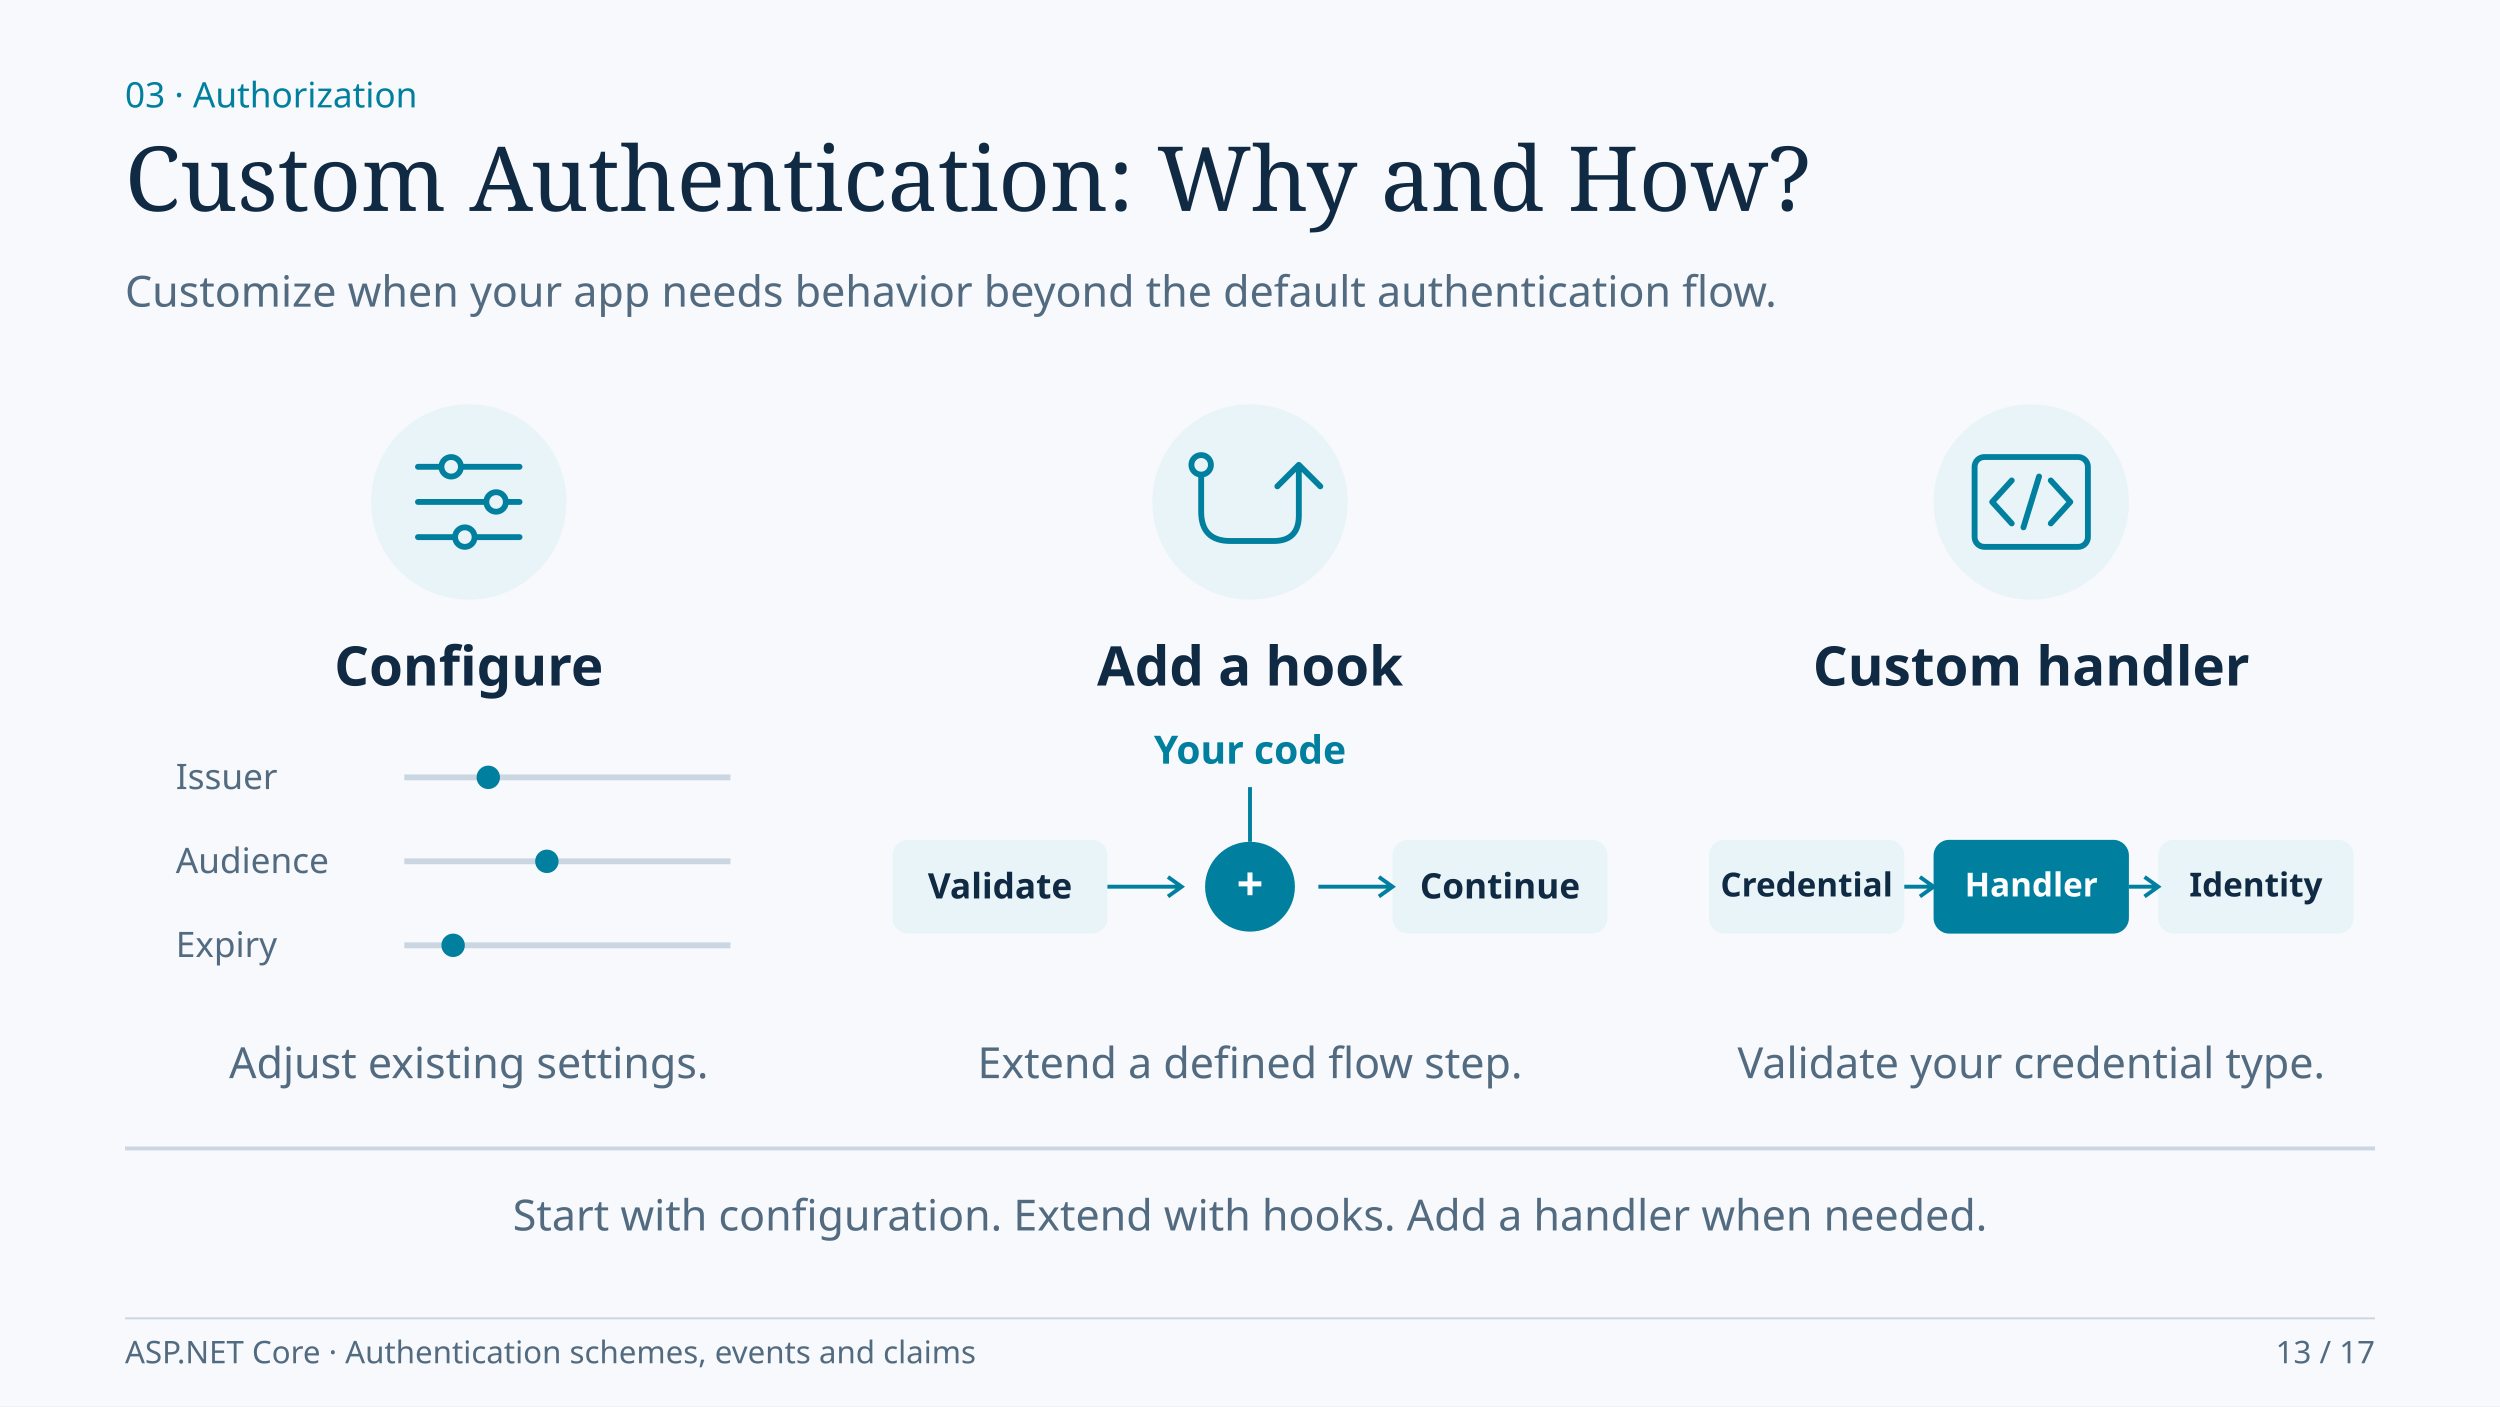
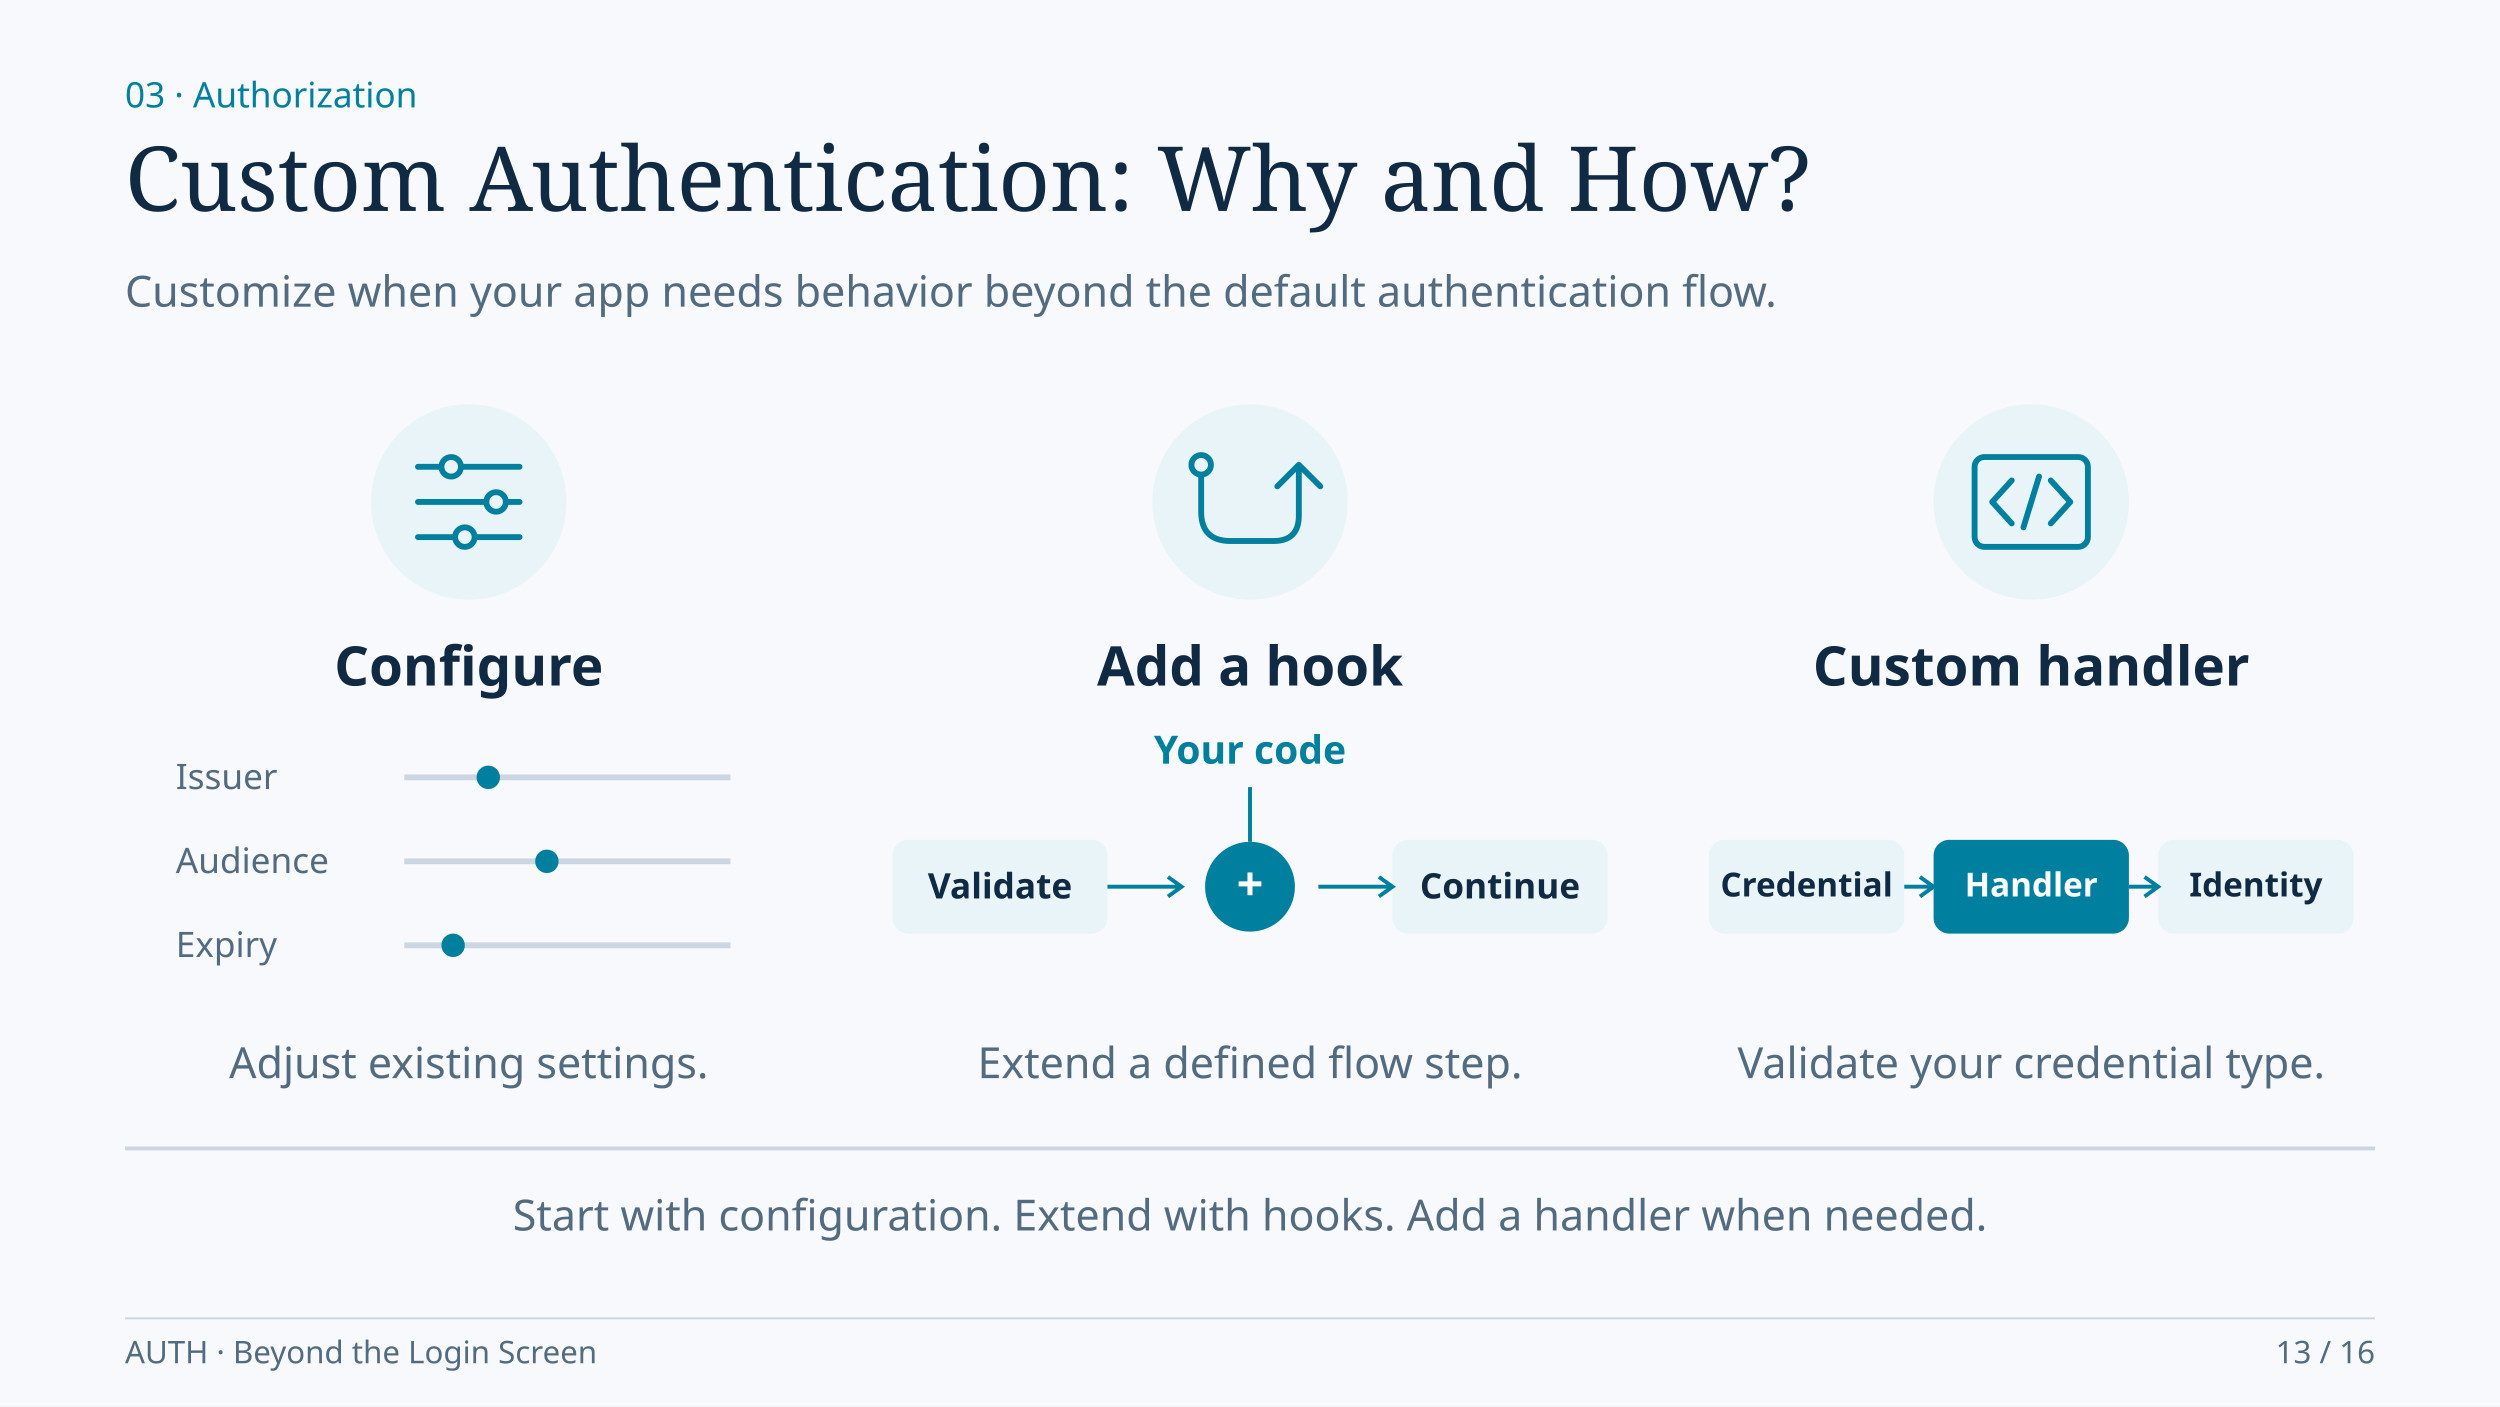
<svg xmlns="http://www.w3.org/2000/svg" viewBox="0 0 1280 720" data-pptx-page-role="content" font-family="Segoe UI, sans-serif">
  <rect id="background" data-pptx-role="background" width="1280" height="720" fill="#F7F9FC" />
  <g id="title" data-pptx-bounds="64 33 1152 148">
    <text id="agenda-section" x="64" y="55" font-size="18" fill="#007F9E">03 · Authorization</text>
    <text id="slide-title" x="64" y="108" font-size="46" fill="#102A43" font-family="Cambria, serif">Custom Authentication: Why and How?</text>
    <text id="slide-context" x="64" y="157" font-size="22" fill="#526B80">Customize when your app needs behavior beyond the default authentication flow.</text>
  </g>
  <g id="main-visual" data-pptx-bounds="64 198 1152 448">
    <circle cx="240" cy="257" r="50" fill="#E8F4F8" />
    <g transform="translate(240 257)" fill="none" stroke="#007F9E" stroke-width="3" stroke-linecap="round" stroke-linejoin="round">
      <path d="M -26 -18 H 26 M -26 0 H 26 M -26 18 H 26" />
      <circle cx="-9" cy="-18" r="5" fill="#E8F4F8" />
      <circle cx="14" cy="0" r="5" fill="#E8F4F8" />
      <circle cx="-2" cy="18" r="5" fill="#E8F4F8" />
    </g>
    <text x="240" y="351" text-anchor="middle" font-size="28" fill="#102A43" font-weight="700">Configure</text>
    <circle cx="640" cy="257" r="50" fill="#E8F4F8" />
    <g transform="translate(640 257)" fill="none" stroke="#007F9E" stroke-width="3" stroke-linecap="round" stroke-linejoin="round">
      <path d="M -25 -19 V 5 Q -25 20 -10 20 H 12 Q 25 20 25 7 V -19 M 14 -8 L 25 -19 L 36 -8" />
      <circle cx="-25" cy="-19" r="5" fill="#E8F4F8" />
    </g>
    <text x="640" y="351" text-anchor="middle" font-size="28" fill="#102A43" font-weight="700">Add a hook</text>
    <circle cx="1040" cy="257" r="50" fill="#E8F4F8" />
    <g transform="translate(1040 257)" fill="none" stroke="#007F9E" stroke-width="3" stroke-linecap="round" stroke-linejoin="round">
      <rect x="-29" y="-23" width="58" height="46" rx="5" />
      <path d="M -10 -11 L -20 0 L -10 11 M 10 -11 L 20 0 L 10 11 M 4 -13 L -4 13" />
    </g>
    <text x="1040" y="351" text-anchor="middle" font-size="28" fill="#102A43" font-weight="700">Custom handler</text>
    <text x="90" y="404" font-size="18" fill="#526B80">Issuer</text>
    <line x1="207" y1="398" x2="374" y2="398" stroke="#CAD7E2" stroke-width="3" />
    <circle cx="250" cy="398" r="6" fill="#007F9E" />
    <text x="90" y="447" font-size="18" fill="#526B80">Audience</text>
    <line x1="207" y1="441" x2="374" y2="441" stroke="#CAD7E2" stroke-width="3" />
    <circle cx="280" cy="441" r="6" fill="#007F9E" />
    <text x="90" y="490" font-size="18" fill="#526B80">Expiry</text>
    <line x1="207" y1="484" x2="374" y2="484" stroke="#CAD7E2" stroke-width="3" />
    <circle cx="232" cy="484" r="6" fill="#007F9E" />
    <text x="240" y="552" text-anchor="middle" font-size="22" fill="#526B80">Adjust existing settings.</text>
    <rect x="457" y="430" width="110" height="48" rx="8" fill="#E8F4F8" />
    <text x="512" y="460" text-anchor="middle" font-size="18" fill="#102A43" font-weight="700">Validate</text>
    <rect x="713" y="430" width="110" height="48" rx="8" fill="#E8F4F8" />
    <text x="768" y="460" text-anchor="middle" font-size="18" fill="#102A43" font-weight="700">Continue</text>
    <path d="M 567 454 H 605 M 598 449 L 605 454 L 598 459" fill="none" stroke="#007F9E" stroke-width="2" />
    <path d="M 675 454 H 713 M 706 449 L 713 454 L 706 459" fill="none" stroke="#007F9E" stroke-width="2" />
    <circle cx="640" cy="454" r="23" fill="#007F9E" />
    <text x="640" y="461" text-anchor="middle" font-size="24" fill="#FFFFFF" font-weight="700">+</text>
    <path d="M 640 431 V 403" fill="none" stroke="#007F9E" stroke-width="2" />
    <text x="640" y="391" text-anchor="middle" font-size="20" fill="#007F9E" font-weight="700">Your code</text>
    <text x="640" y="552" text-anchor="middle" font-size="22" fill="#526B80">Extend a defined flow step.</text>
    <rect x="875" y="430" width="100" height="48" rx="8" fill="#E8F4F8" />
    <text x="925" y="459" text-anchor="middle" font-size="17" fill="#102A43" font-weight="700">Credential</text>
    <rect x="990" y="430" width="100" height="48" rx="8" fill="#007F9E" />
    <text x="1040" y="459" text-anchor="middle" font-size="17" fill="#FFFFFF" font-weight="700">Handler</text>
    <rect x="1105" y="430" width="100" height="48" rx="8" fill="#E8F4F8" />
    <text x="1155" y="459" text-anchor="middle" font-size="17" fill="#102A43" font-weight="700">Identity</text>
    <path d="M 975 454 H 990 M 983 449 L 990 454 L 983 459" fill="none" stroke="#007F9E" stroke-width="2" />
    <path d="M 1090 454 H 1105 M 1098 449 L 1105 454 L 1098 459" fill="none" stroke="#007F9E" stroke-width="2" />
    <text x="1040" y="552" text-anchor="middle" font-size="22" fill="#526B80">Validate your credential type.</text>
    <line x1="64" y1="588" x2="1216" y2="588" stroke="#CAD7E2" stroke-width="2" />
    <text x="640" y="630" text-anchor="middle" font-size="22" fill="#526B80">Start with configuration. Extend with hooks. Add a handler when needed.</text>
  </g>
  <g id="footer" data-pptx-role="footer" data-pptx-bounds="64 670 1152 40">
    <line x1="64" y1="675" x2="1216" y2="675" stroke="#CAD7E2" stroke-width="1" />
-     <text x="64" y="698" font-size="16" fill="#526B80">ASP.NET Core · Authentication schemes, events and claims</text>
-     <text x="1216" y="698" text-anchor="end" font-size="16" fill="#526B80">13 / 17</text>
+     <text x="64" y="698" font-size="16" fill="#526B80">AUTH · Beyond the Login Screen</text>
+     <text x="1216" y="698" text-anchor="end" font-size="16" fill="#526B80">13 / 16</text>
  </g>
</svg>
